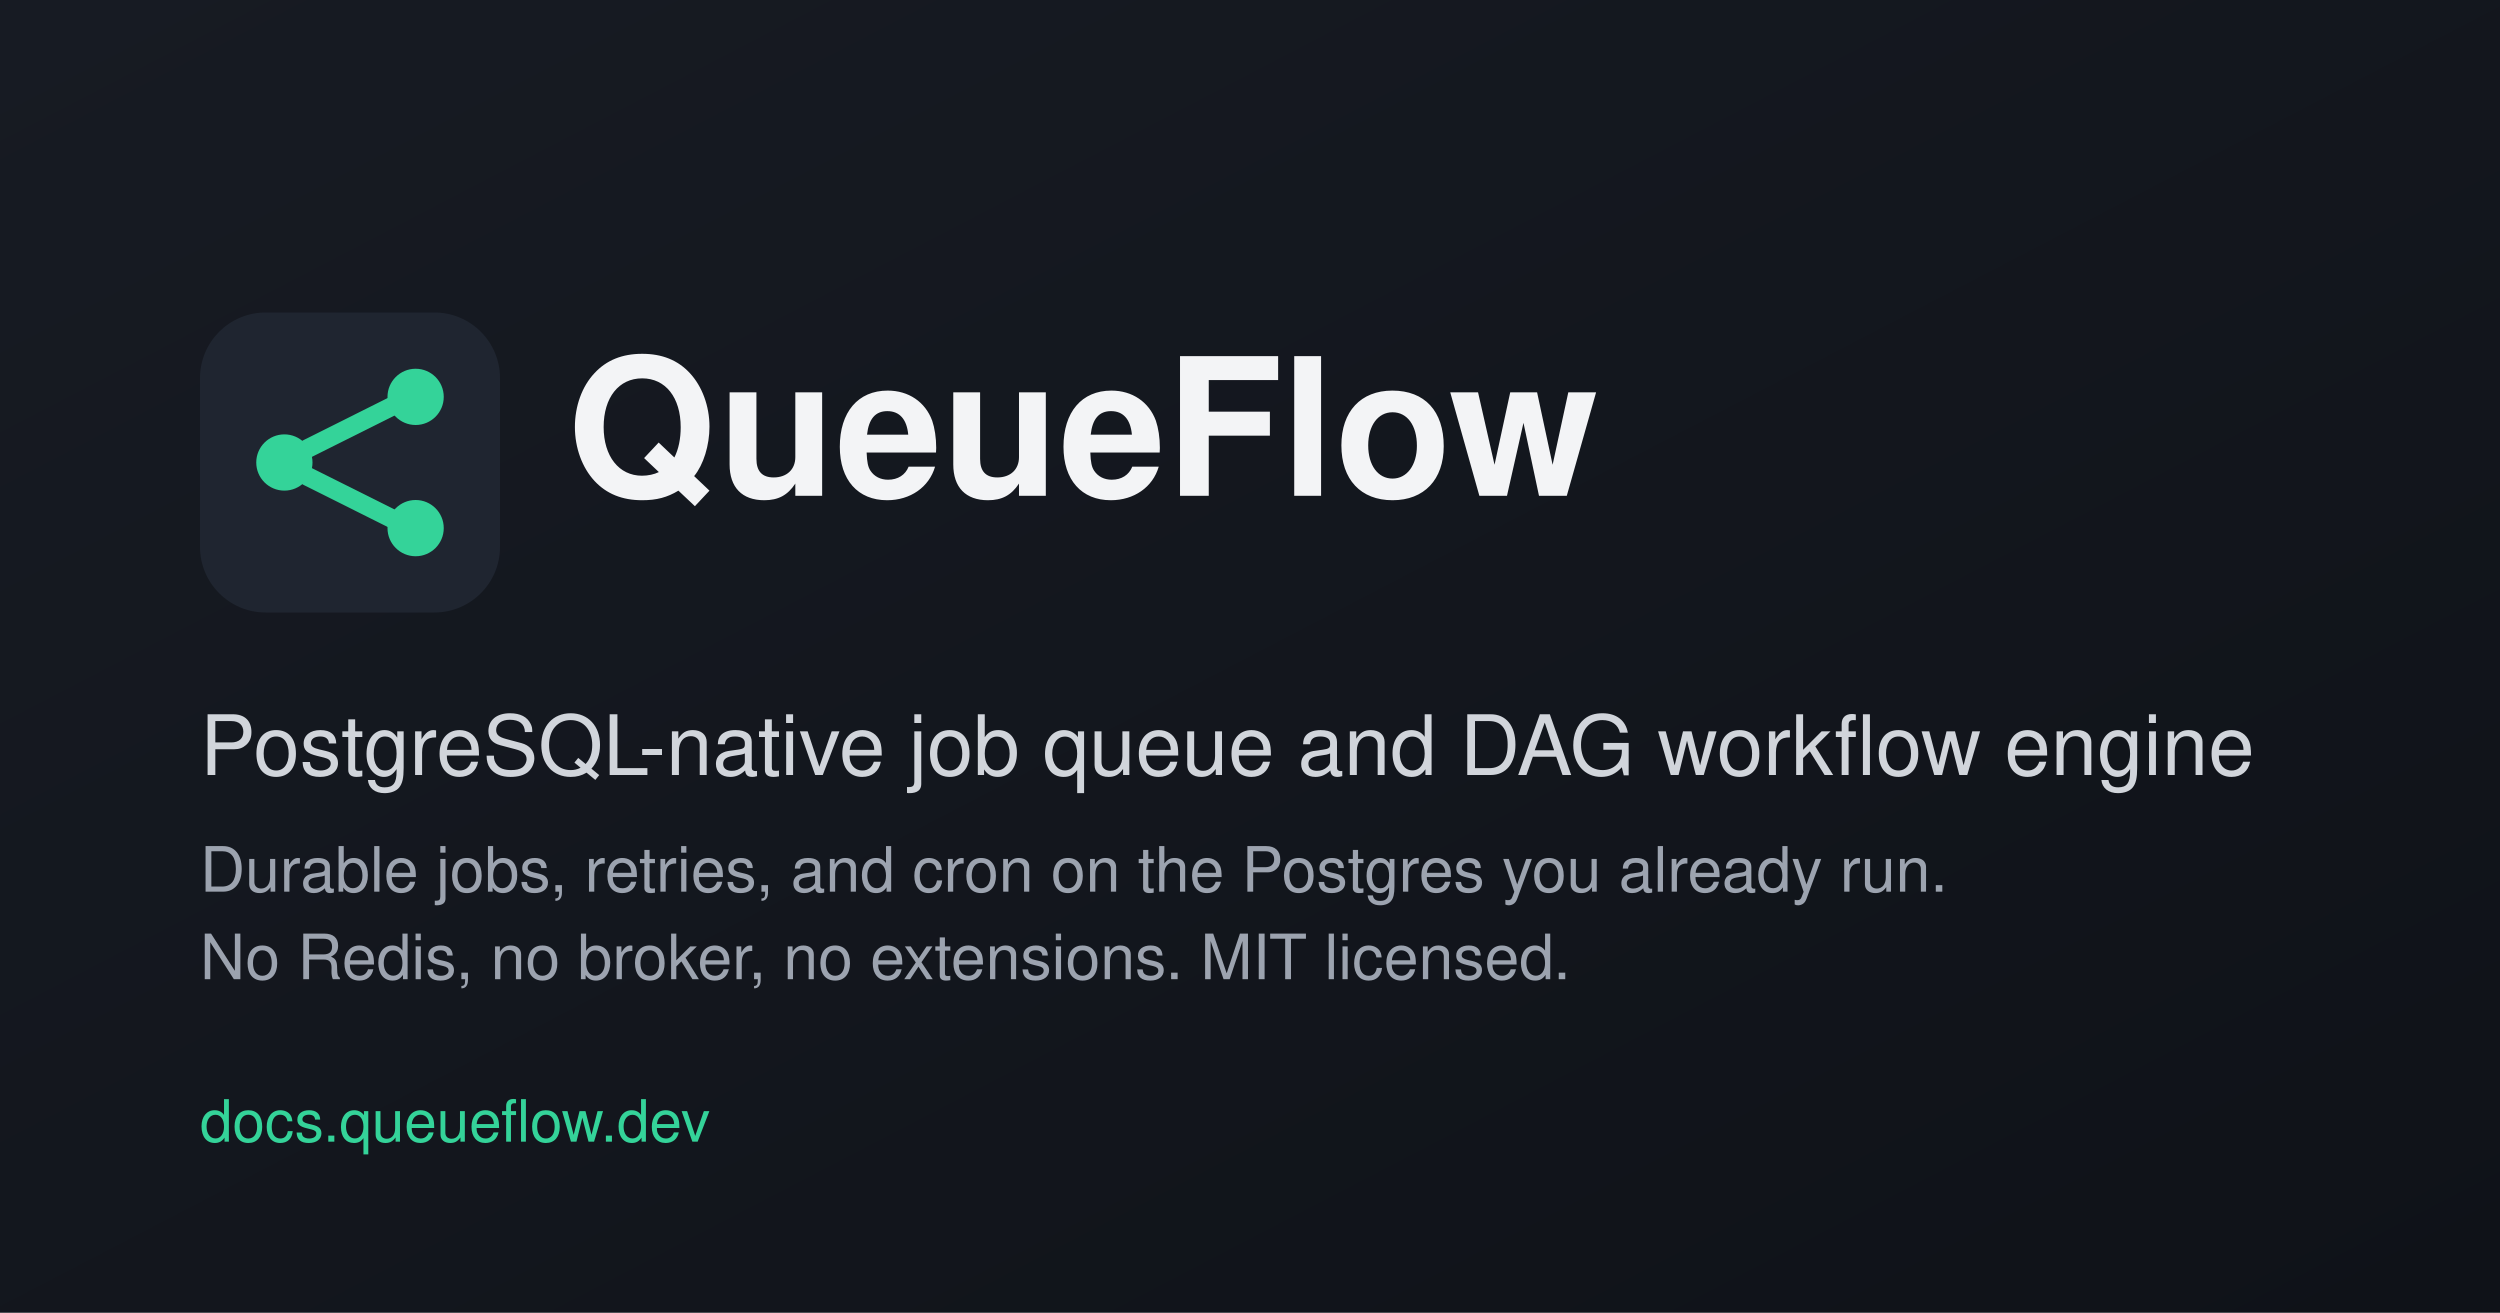
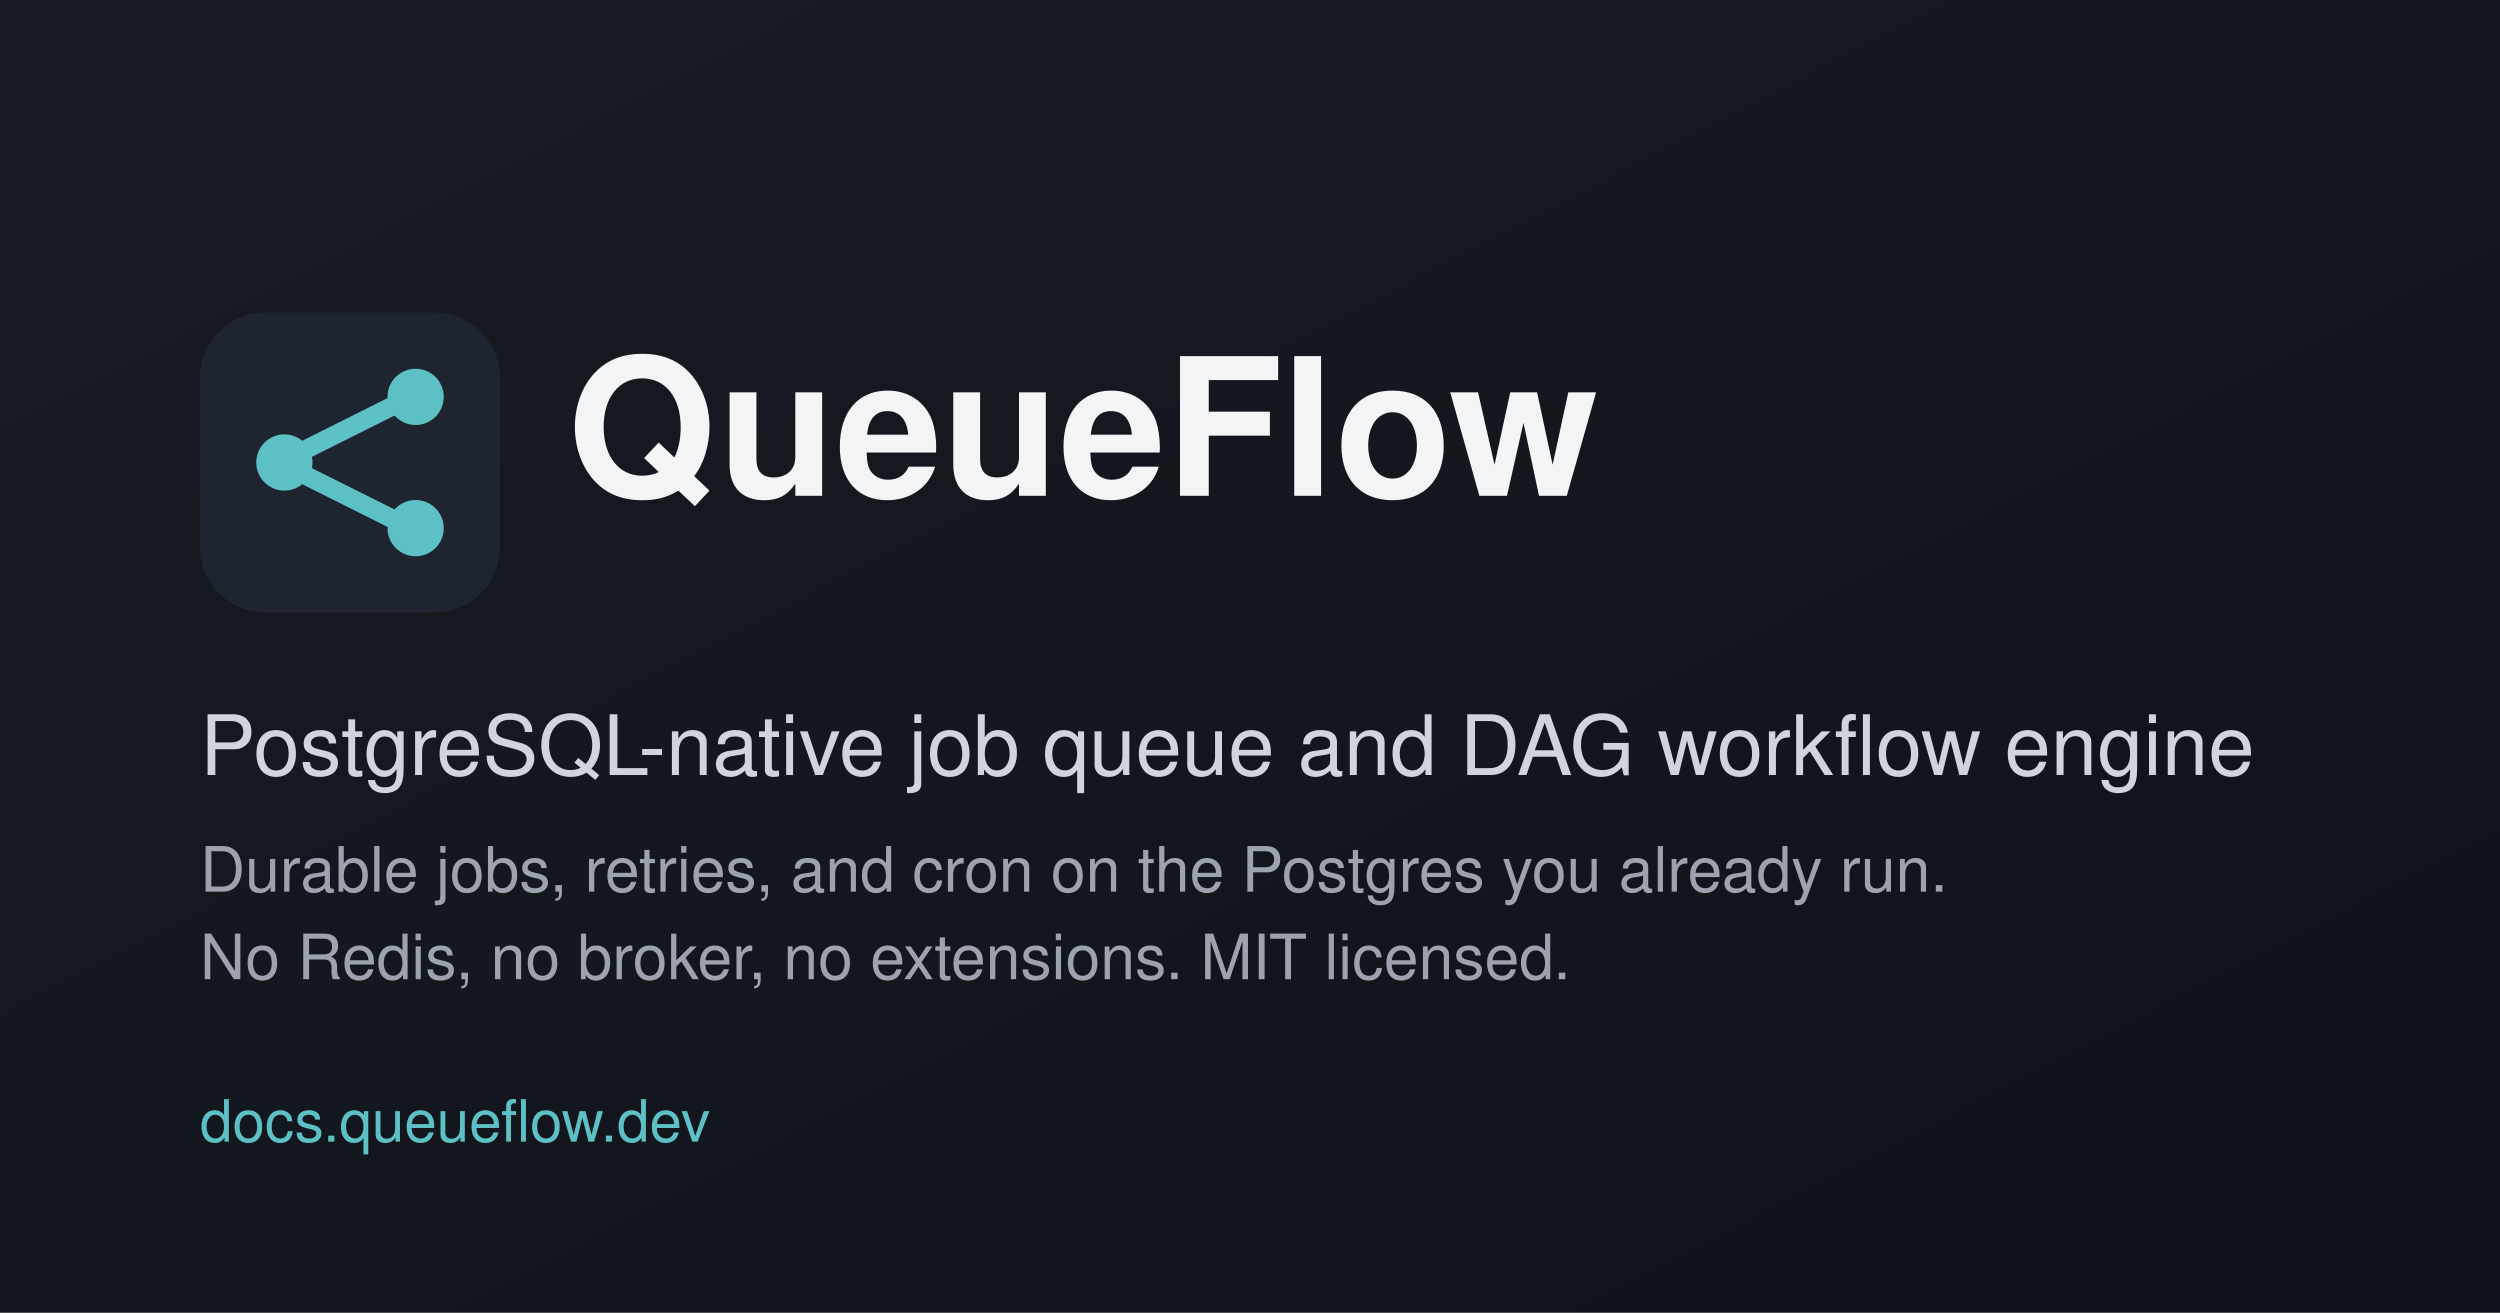
<svg xmlns="http://www.w3.org/2000/svg" width="1200" height="630" viewBox="0 0 1200 630">
  <rect width="1200" height="630" fill="#0f1218" />
  <rect x="0" y="0" width="1200" height="630" fill="url(#g)" />
  <defs>
    <linearGradient id="g" x1="0" y1="0" x2="1" y2="1">
      <stop offset="0" stop-color="#171b23" />
      <stop offset="1" stop-color="#0f1218" />
    </linearGradient>
  </defs>
  <g transform="translate(96 150) scale(4.5)">
    <rect width="32" height="32" rx="7" fill="#1f2530" />
-     <circle cx="9" cy="16" r="3" fill="#34d399" />
-     <circle cx="23" cy="9" r="3" fill="#34d399" />
-     <circle cx="23" cy="23" r="3" fill="#34d399" />
-     <path d="M11.5 14.5 20.5 10M11.5 17.5 20.5 22" stroke="#34d399" stroke-width="2" stroke-linecap="round" />
+     <circle cx="9" cy="16" r="3" fill="#5cc0c4" />
+     <circle cx="23" cy="9" r="3" fill="#5cc0c4" />
+     <circle cx="23" cy="23" r="3" fill="#5cc0c4" />
+     <path d="M11.5 14.5 20.5 10M11.5 17.5 20.5 22" stroke="#5cc0c4" stroke-width="2" stroke-linecap="round" />
  </g>
  <text x="272" y="238" font-family="Helvetica Neue, Helvetica, Arial, sans-serif" font-size="92" font-weight="700" fill="#f3f4f6">QueueFlow</text>
  <text x="96" y="372" font-family="Helvetica Neue, Helvetica, Arial, sans-serif" font-size="40" fill="#d1d5db">PostgreSQL-native job queue and DAG workflow engine</text>
  <text x="96" y="428" font-family="Helvetica Neue, Helvetica, Arial, sans-serif" font-size="30" fill="#9ca3af">Durable jobs, retries, and cron on the Postgres you already run.</text>
  <text x="96" y="470" font-family="Helvetica Neue, Helvetica, Arial, sans-serif" font-size="30" fill="#9ca3af">No Redis, no broker, no extensions. MIT licensed.</text>
-   <text x="96" y="548" font-family="Helvetica Neue, Helvetica, Arial, sans-serif" font-size="28" fill="#34d399">docs.queueflow.dev</text>
+   <text x="96" y="548" font-family="Helvetica Neue, Helvetica, Arial, sans-serif" font-size="28" fill="#5cc0c4">docs.queueflow.dev</text>
</svg>
